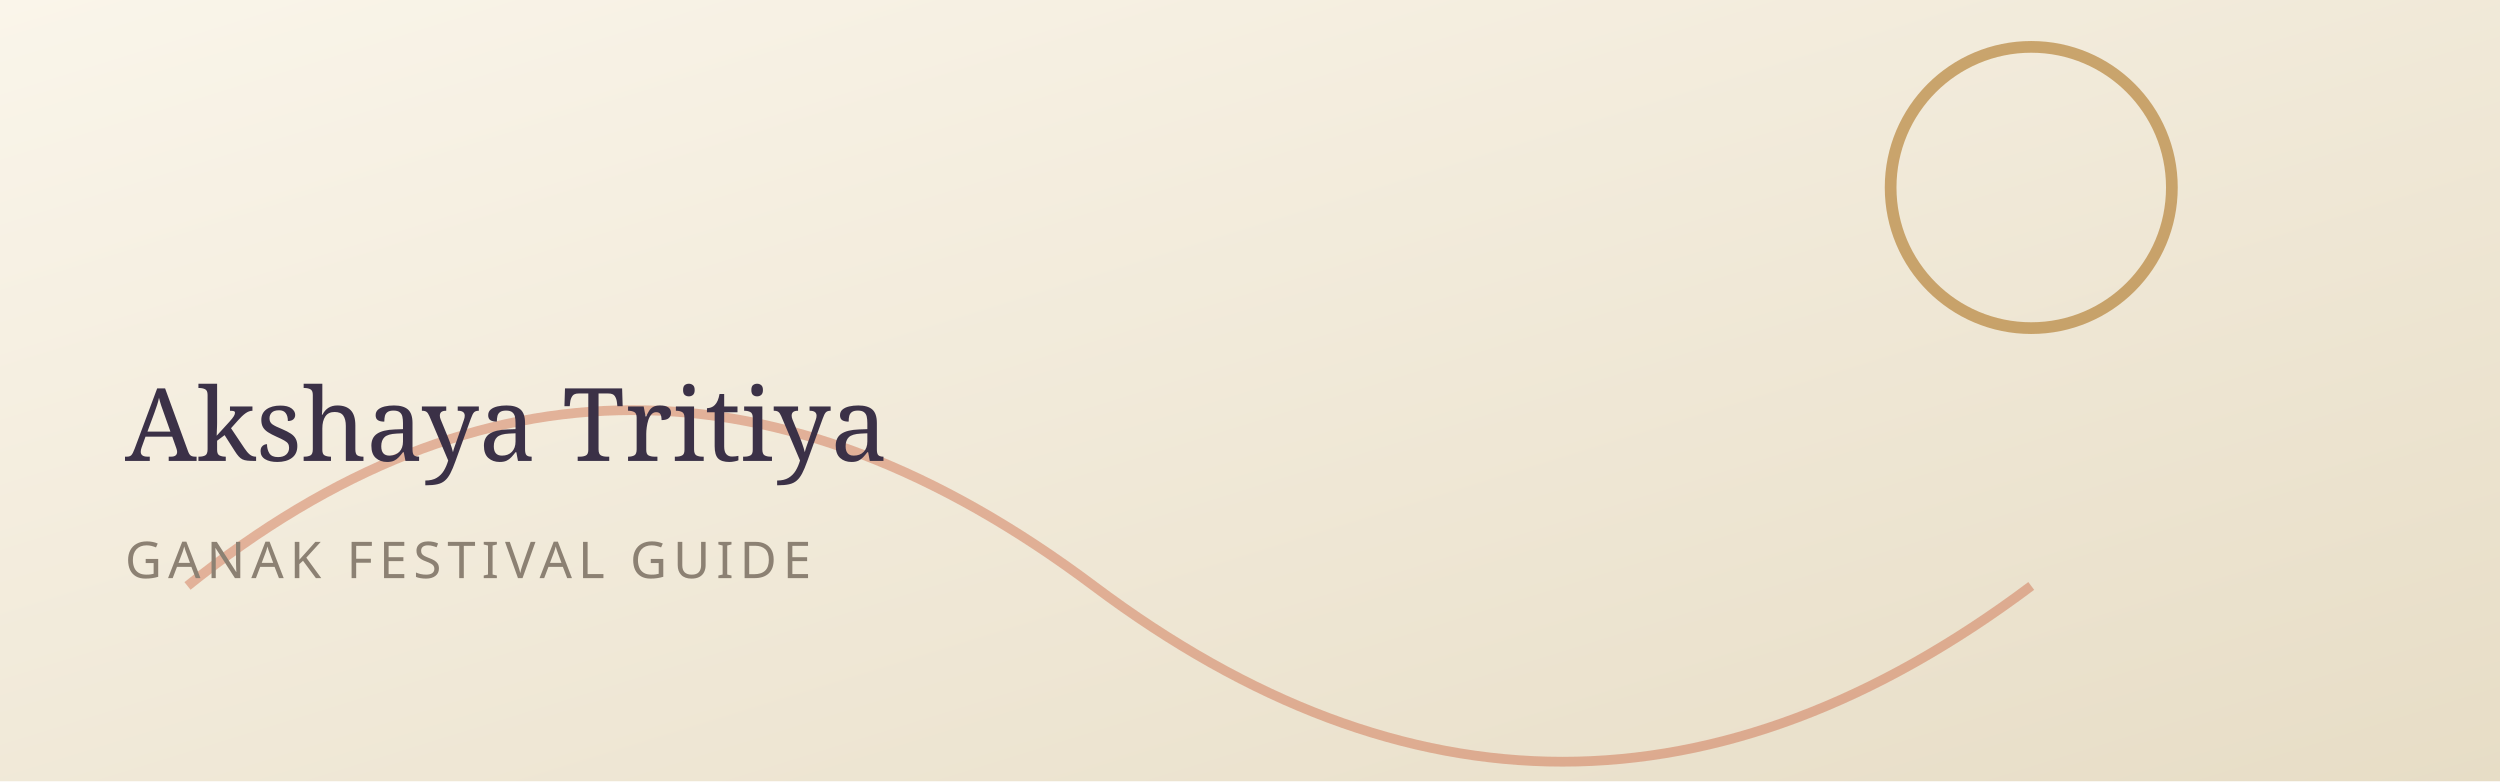
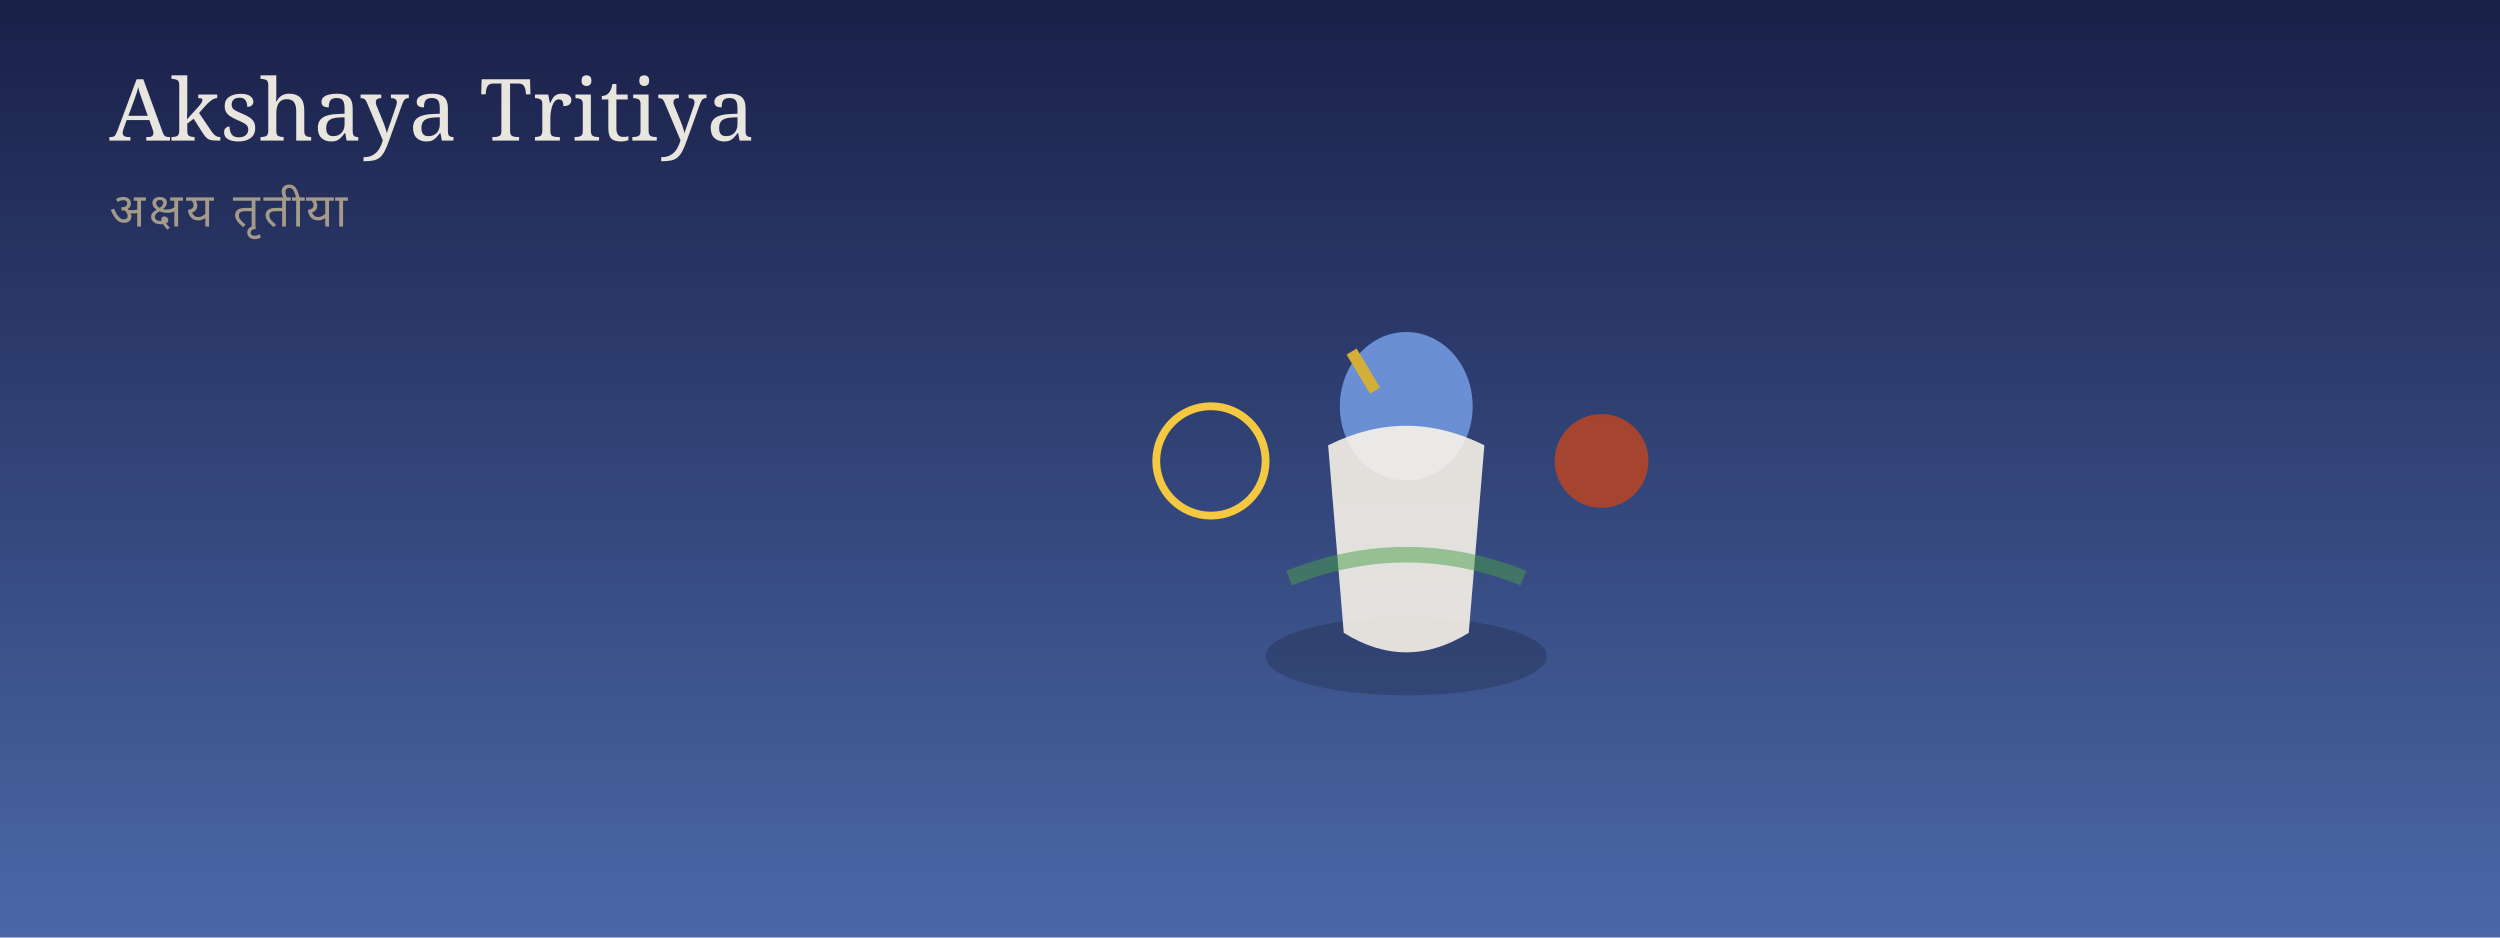
- <svg xmlns="http://www.w3.org/2000/svg" width="640" height="200" viewBox="0 0 640 200" role="img">
+ <svg xmlns="http://www.w3.org/2000/svg" width="640" height="240" viewBox="0 0 640 240" role="img" aria-label="Akshaya Tritiya worship of Vishnu" data-subject="vishnu">
  <defs>
-     <linearGradient id="g" x1="0" y1="0" x2="1" y2="1">
-       <stop offset="0%" stop-color="#FAF5EA" />
-       <stop offset="100%" stop-color="#E7DDC6" />
+     <linearGradient id="vish" x1="0" y1="0" x2="0" y2="1">
+       <stop offset="0%" stop-color="#1A2048" />
+       <stop offset="100%" stop-color="#4A68A8" />
    </linearGradient>
  </defs>
-   <rect width="640" height="200" fill="url(#g)" />
-   <circle cx="520" cy="48" r="36" fill="none" stroke="#A86A12" stroke-width="3" opacity="0.55" />
-   <path d="M48 150 Q160 60 280 150 T520 150" fill="none" stroke="#C2451E" stroke-width="2.5" opacity="0.35" />
-   <text x="32" y="118" font-family="Georgia, serif" font-size="26" fill="#3B3147">Akshaya Tritiya</text>
-   <text x="32" y="148" font-family="sans-serif" font-size="13" fill="#8C8173" letter-spacing="0.12em">GANAK FESTIVAL GUIDE</text>
+   <rect width="640" height="240" fill="url(#vish)" />
+   <g transform="translate(360,108)">
+     <ellipse cx="0" cy="60" rx="36" ry="10" fill="#000" opacity="0.18" />
+     <ellipse cx="0" cy="-4" rx="17" ry="19" fill="#6B8FD4" />
+     <path d="M-20 6 Q0 -4 20 6 L16 54 Q0 64 -16 54Z" fill="#FAF5EA" opacity="0.88" />
+     <path d="M-14 -18 L-8 -8" stroke="#D4AF37" stroke-width="3" />
+     <circle cx="-50" cy="10" r="14" fill="none" stroke="#F5C842" stroke-width="2" />
+     <circle cx="50" cy="10" r="12" fill="#C2451E" opacity="0.8" />
+     <path d="M-30 40 Q0 28 30 40" fill="none" stroke="#4A9E4A" stroke-width="4" opacity="0.5" />
+   </g>
+   <text x="28" y="36" font-family="Georgia, 'Noto Serif Devanagari', serif" font-size="22" fill="#FAF5EA" opacity="0.92">Akshaya Tritiya</text>
+   <text x="28" y="58" font-family="'Noto Sans Devanagari', sans-serif" font-size="12" fill="#C9B896" letter-spacing="0.08em" opacity="0.78">अक्षय तृतीया</text>
</svg>
